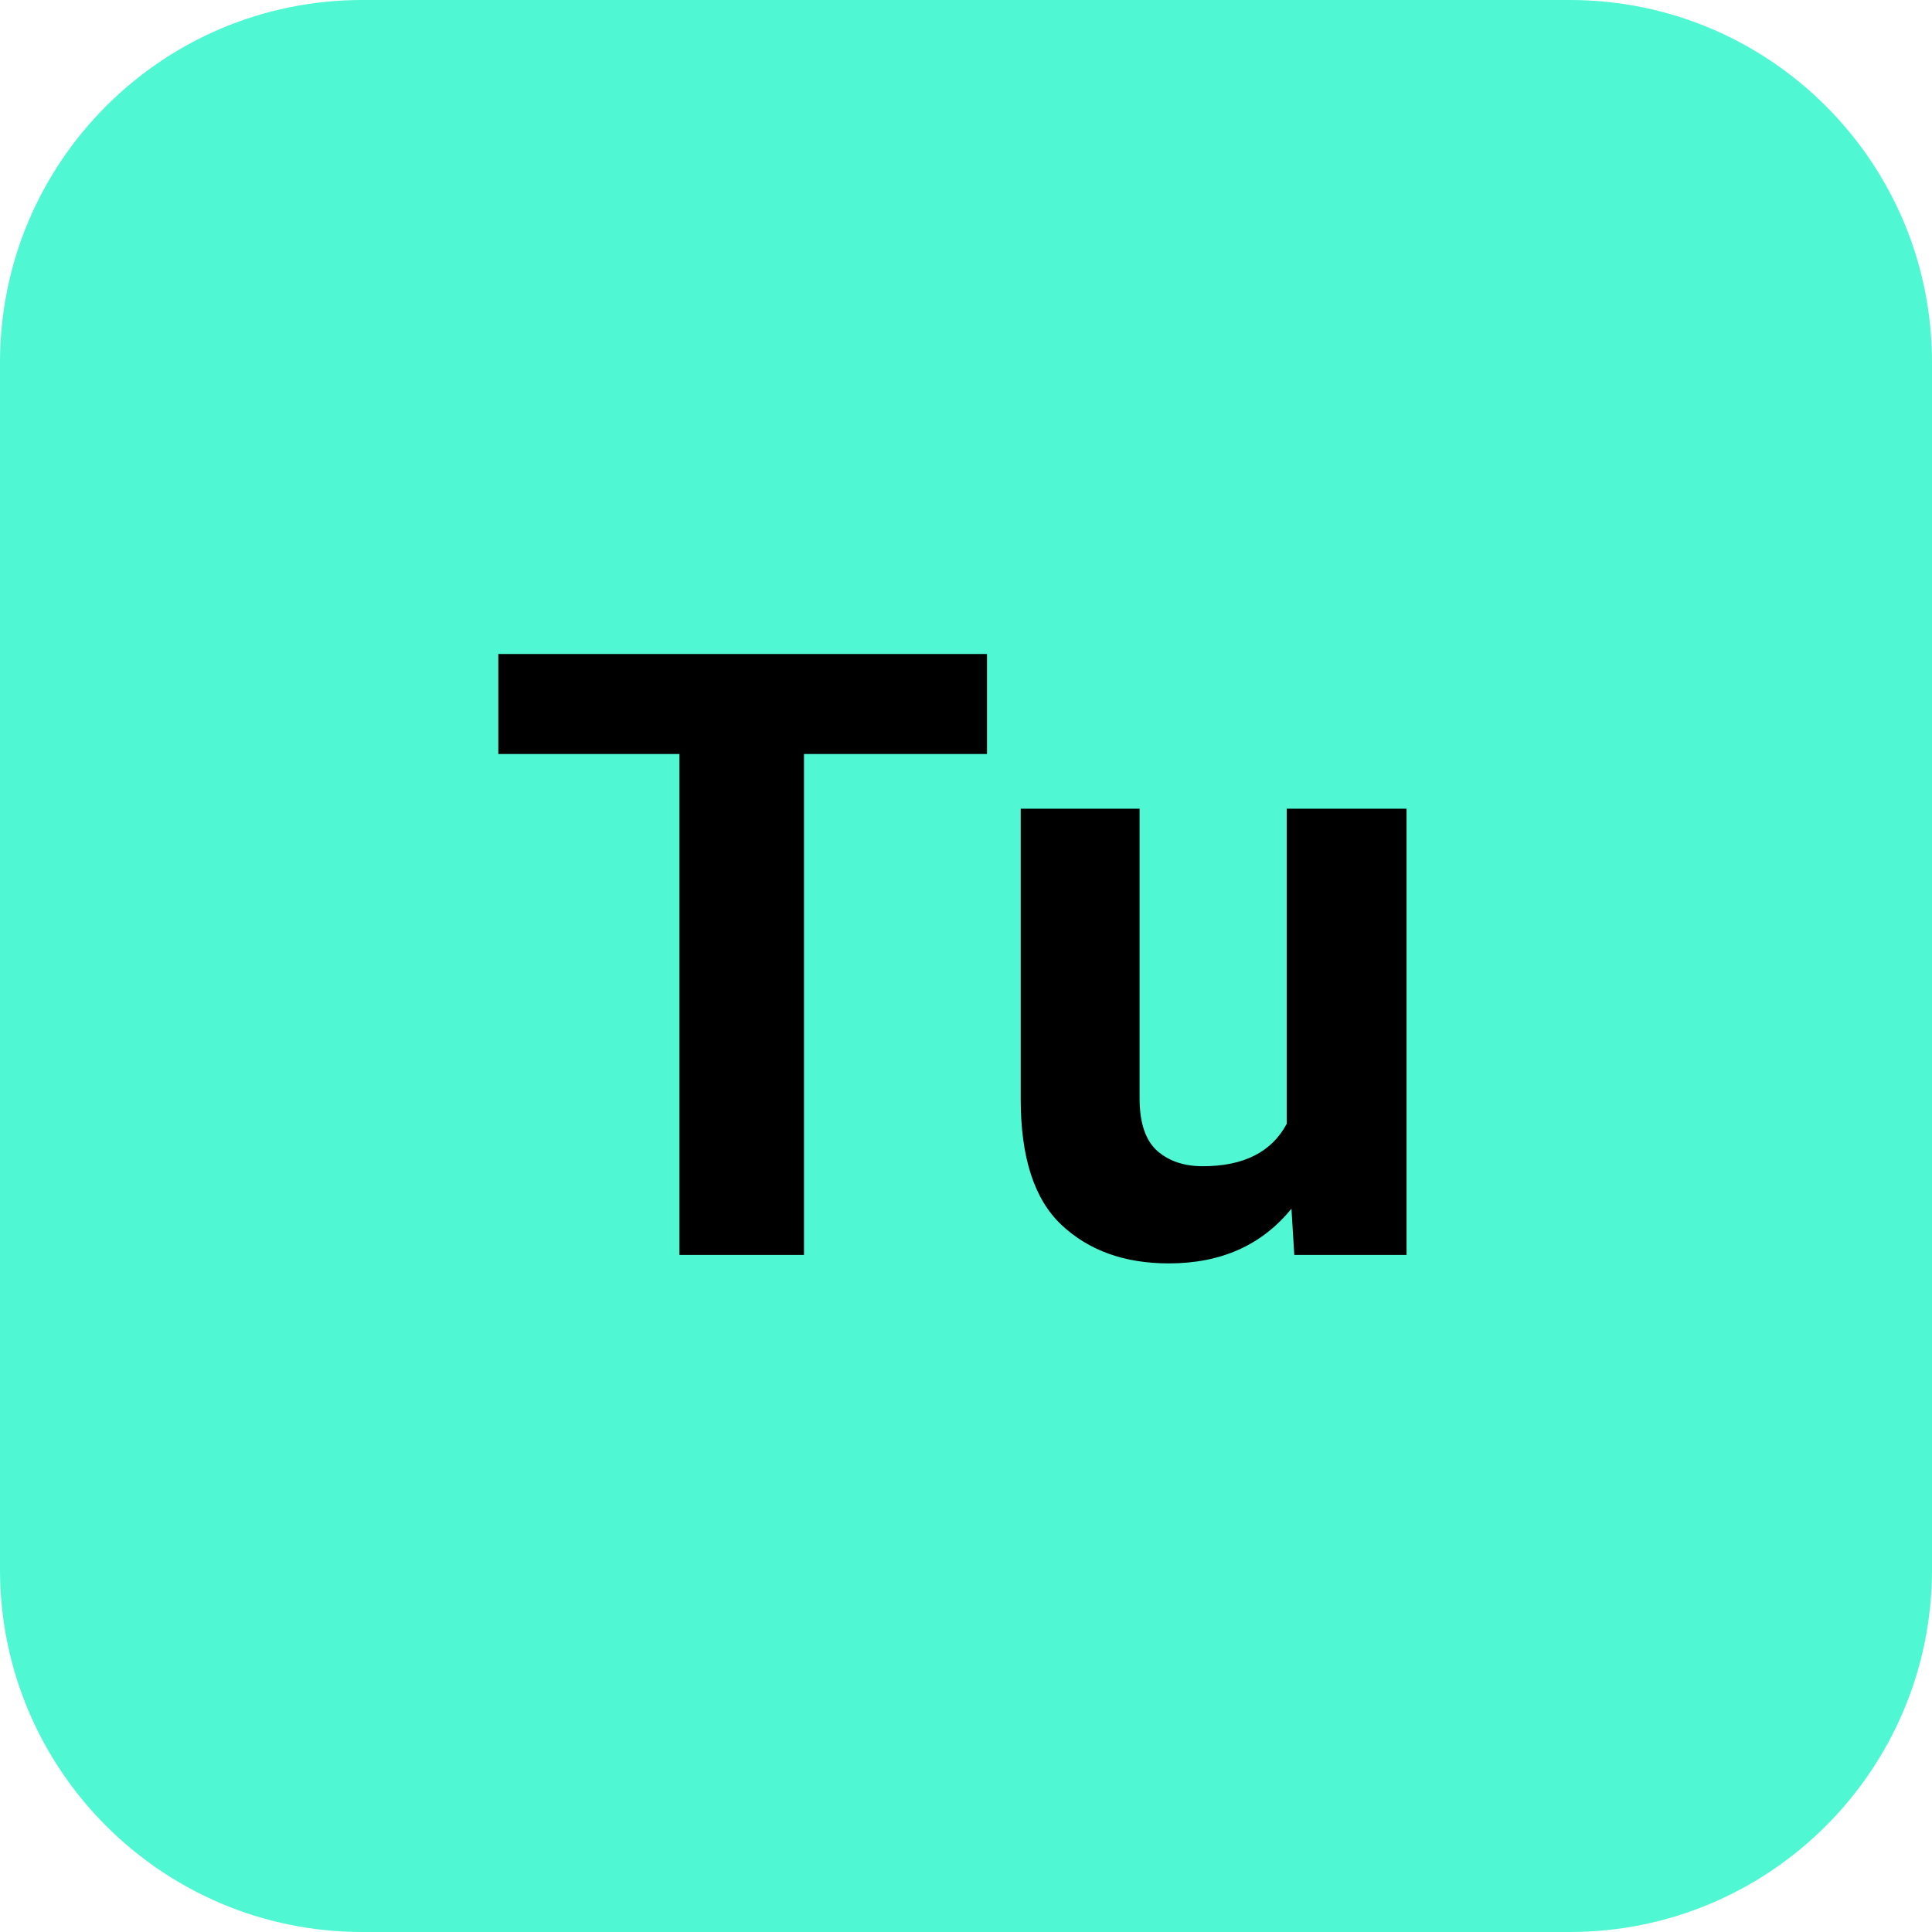
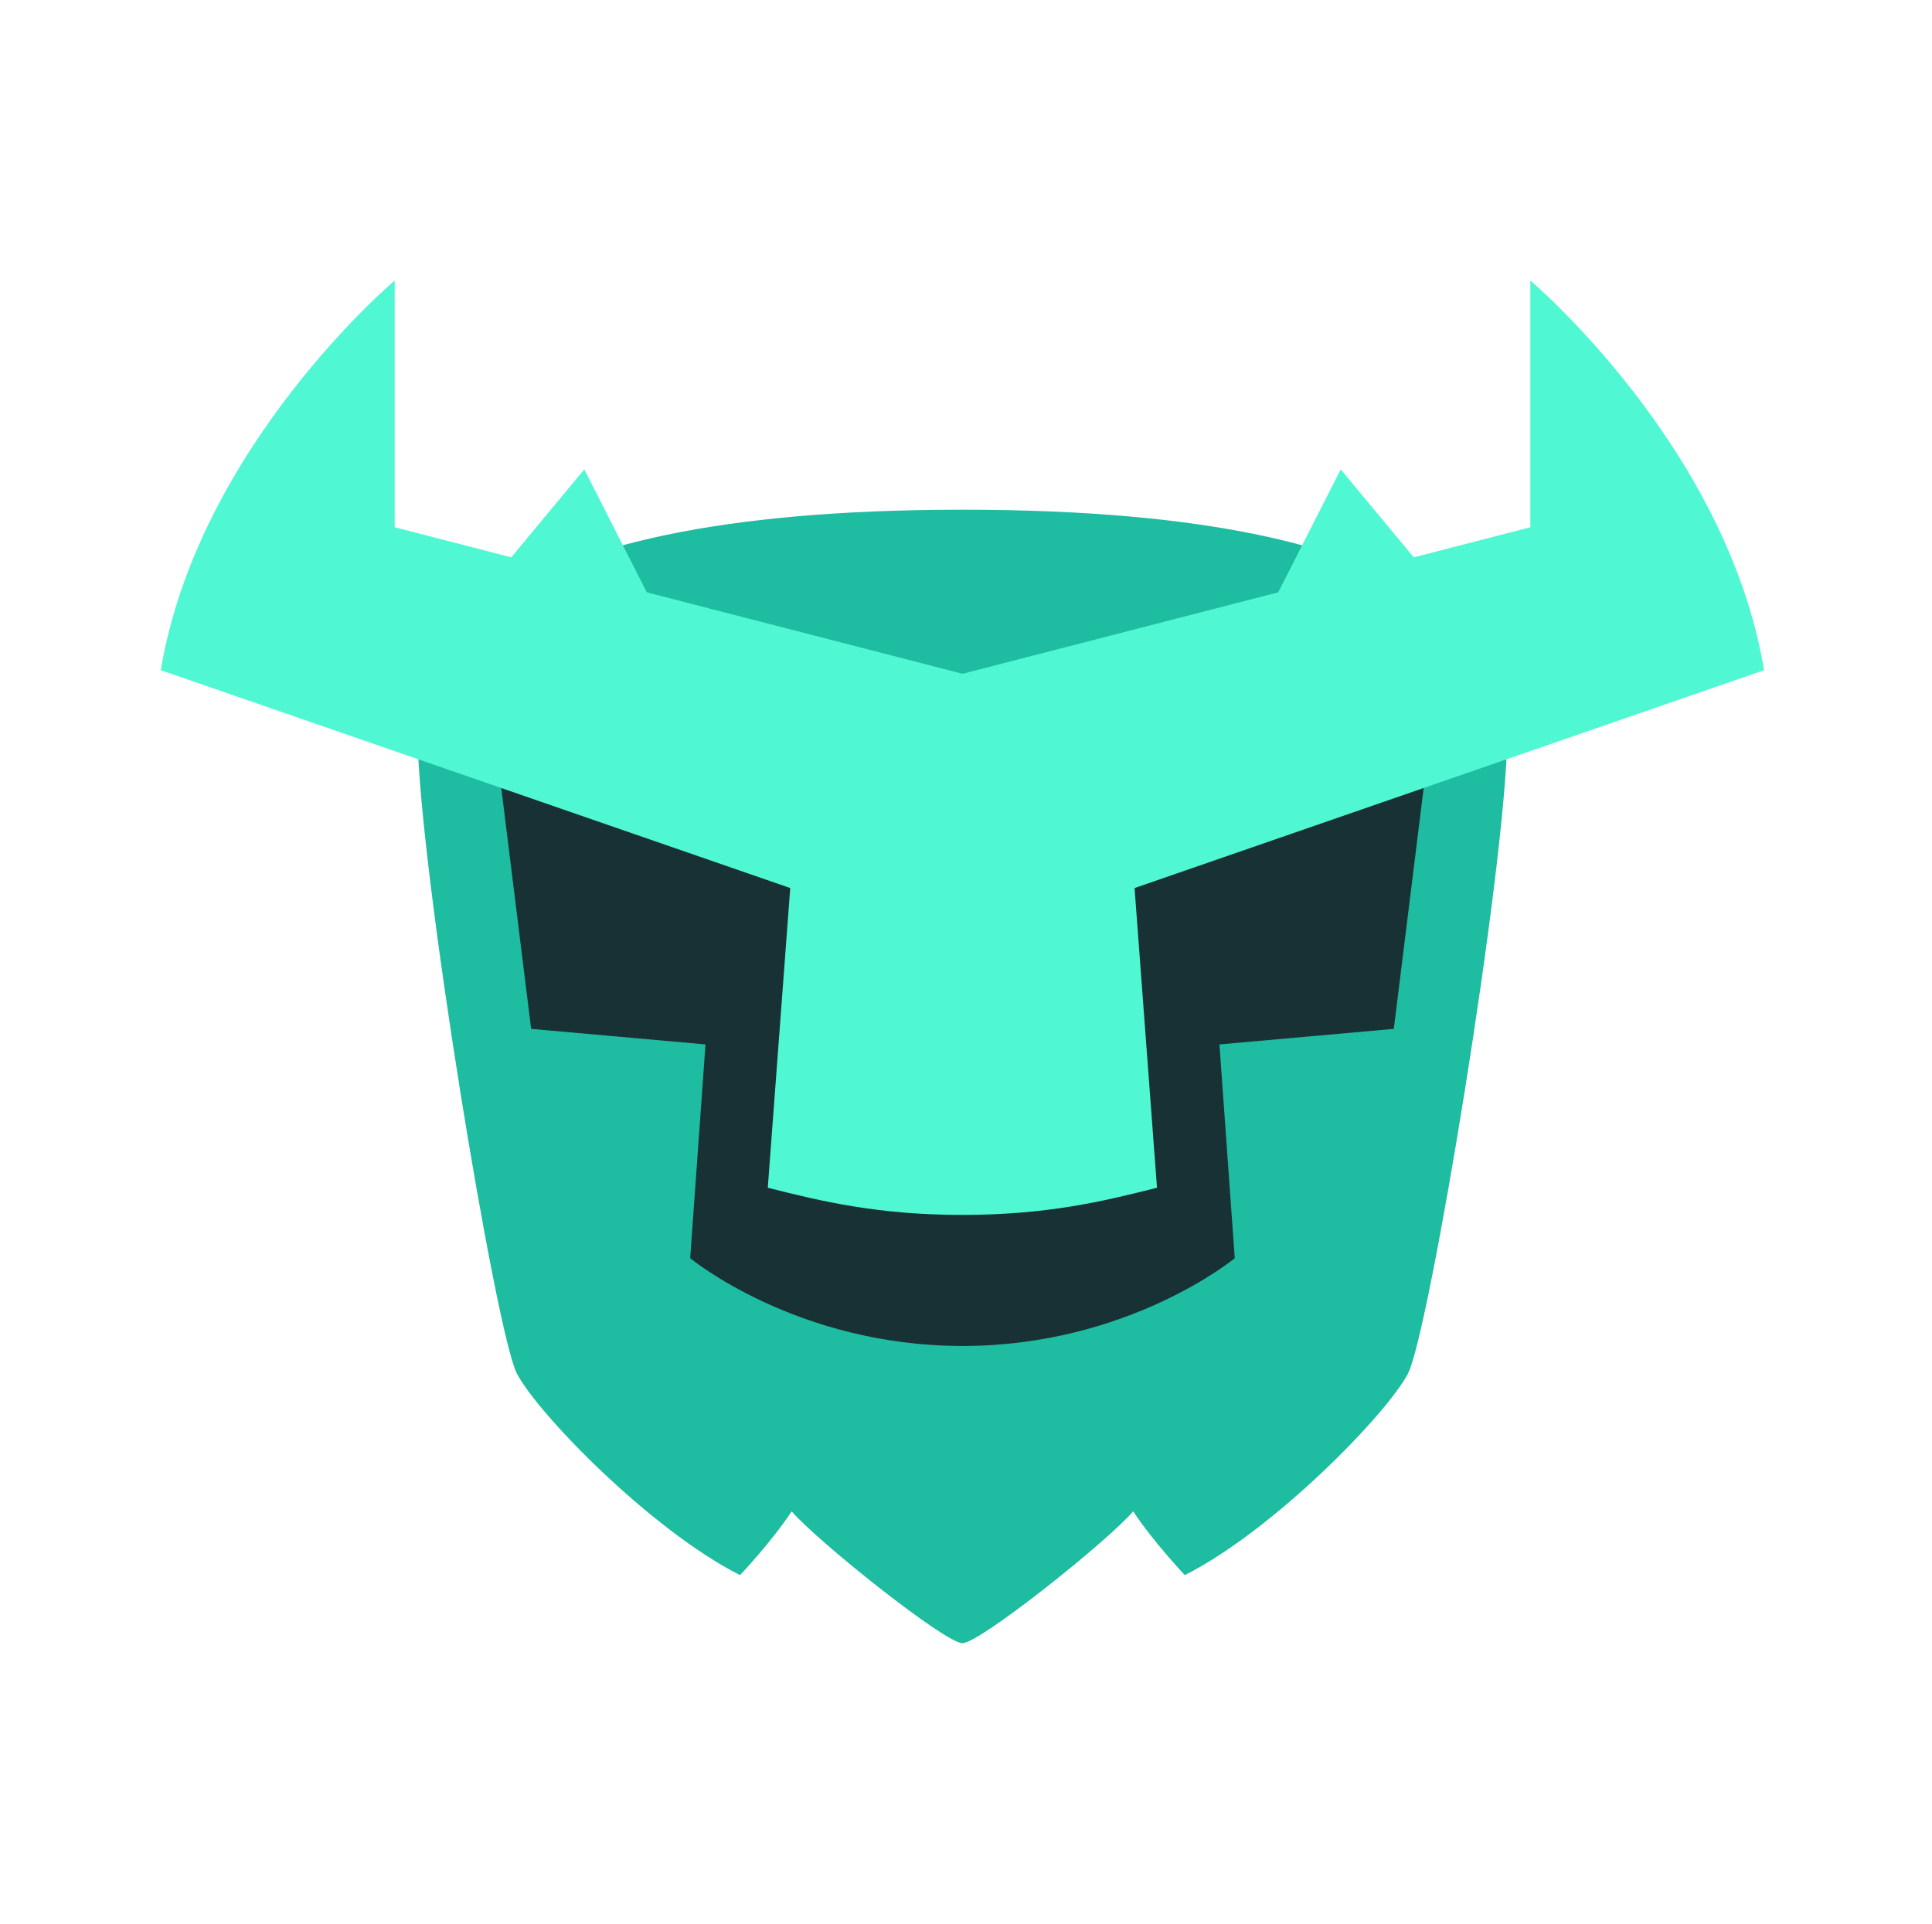
- <svg xmlns="http://www.w3.org/2000/svg" width="32" height="32" viewBox="0 0 32 32">
-   <rect width="32" height="32" rx="6" fill="#4FF8D2" />
-   <text x="16" y="16" dominant-baseline="central" text-anchor="middle" font-family="-apple-system,BlinkMacSystemFont,'Segoe UI',Roboto,sans-serif" font-size="14" font-weight="600" fill="#000">Tu</text>
+ <svg xmlns="http://www.w3.org/2000/svg" width="241" height="240" viewBox="0 0 241 240" fill="none">
+   <path d="M120.055 205C117.865 205 101.855 192.2 98.755 188.55C96.315 192.28 92.315 196.51 92.315 196.51C81.265 190.94 67.145 176.45 64.485 171.38C61.865 166.38 52.355 108.8 52.095 92.08C51.755 82.67 57.945 63.59 120.055 63.59C182.165 63.59 188.345 82.67 188.015 92.08C187.765 108.8 178.255 166.38 175.625 171.38C172.965 176.45 158.845 190.94 147.795 196.51C147.795 196.51 143.795 192.28 141.355 188.55C138.255 192.2 122.245 205 120.055 205Z" fill="#1EBCA1" />
+   <path d="M120.055 167.92C99.325 167.92 86.095 156.97 86.095 156.97L88.005 130.3L66.255 128.36L62.345 96.81H177.775L173.865 128.36L152.115 130.3L154.025 156.97C154.025 156.97 140.795 167.92 120.065 167.92H120.055Z" fill="#183134" />
+   <path d="M141.535 110.79L220.055 83.61C215.385 55.67 190.895 35 190.895 35V65.78L176.355 69.53L167.245 58.56L159.445 73.9L120.065 84.06L80.685 73.9L72.885 58.56L63.775 69.53L49.235 65.78V35C49.235 35 24.725 55.67 20.055 83.61L98.575 110.79L95.775 148.18C102.475 149.88 109.525 151.57 120.055 151.57C130.585 151.57 137.625 149.88 144.325 148.18L141.525 110.79H141.535Z" fill="#4FF8D2" />
</svg>
